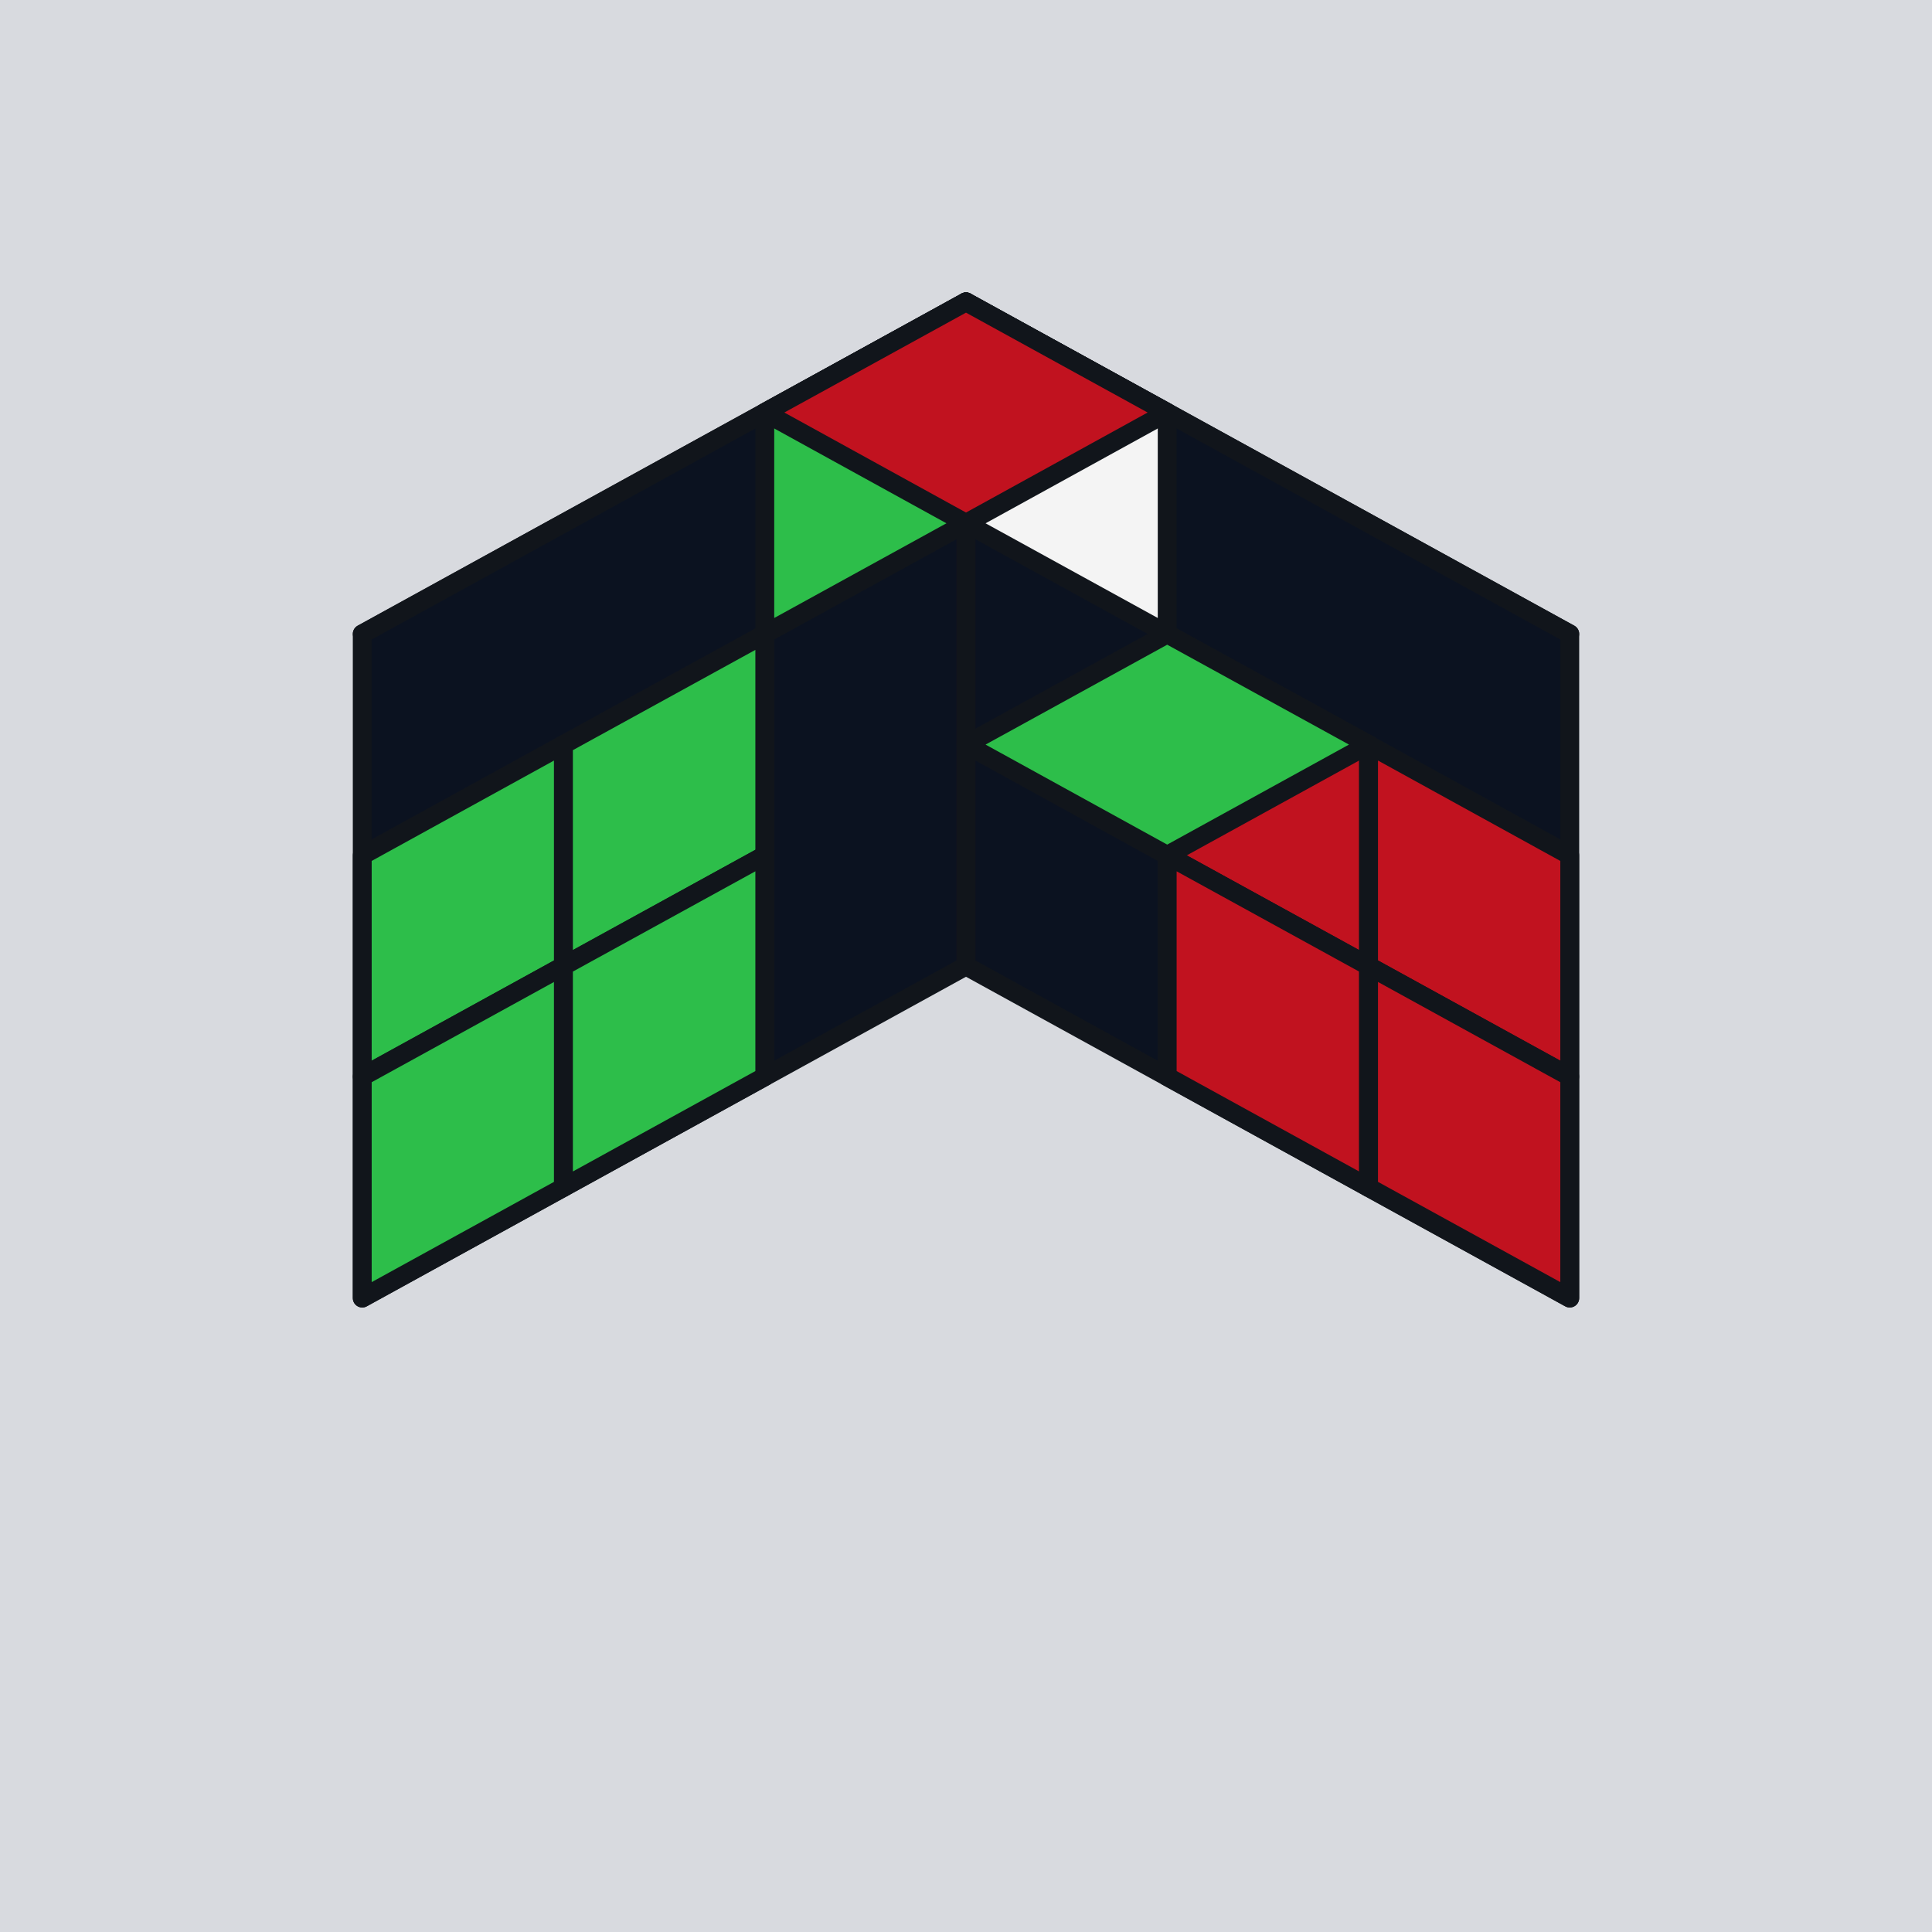
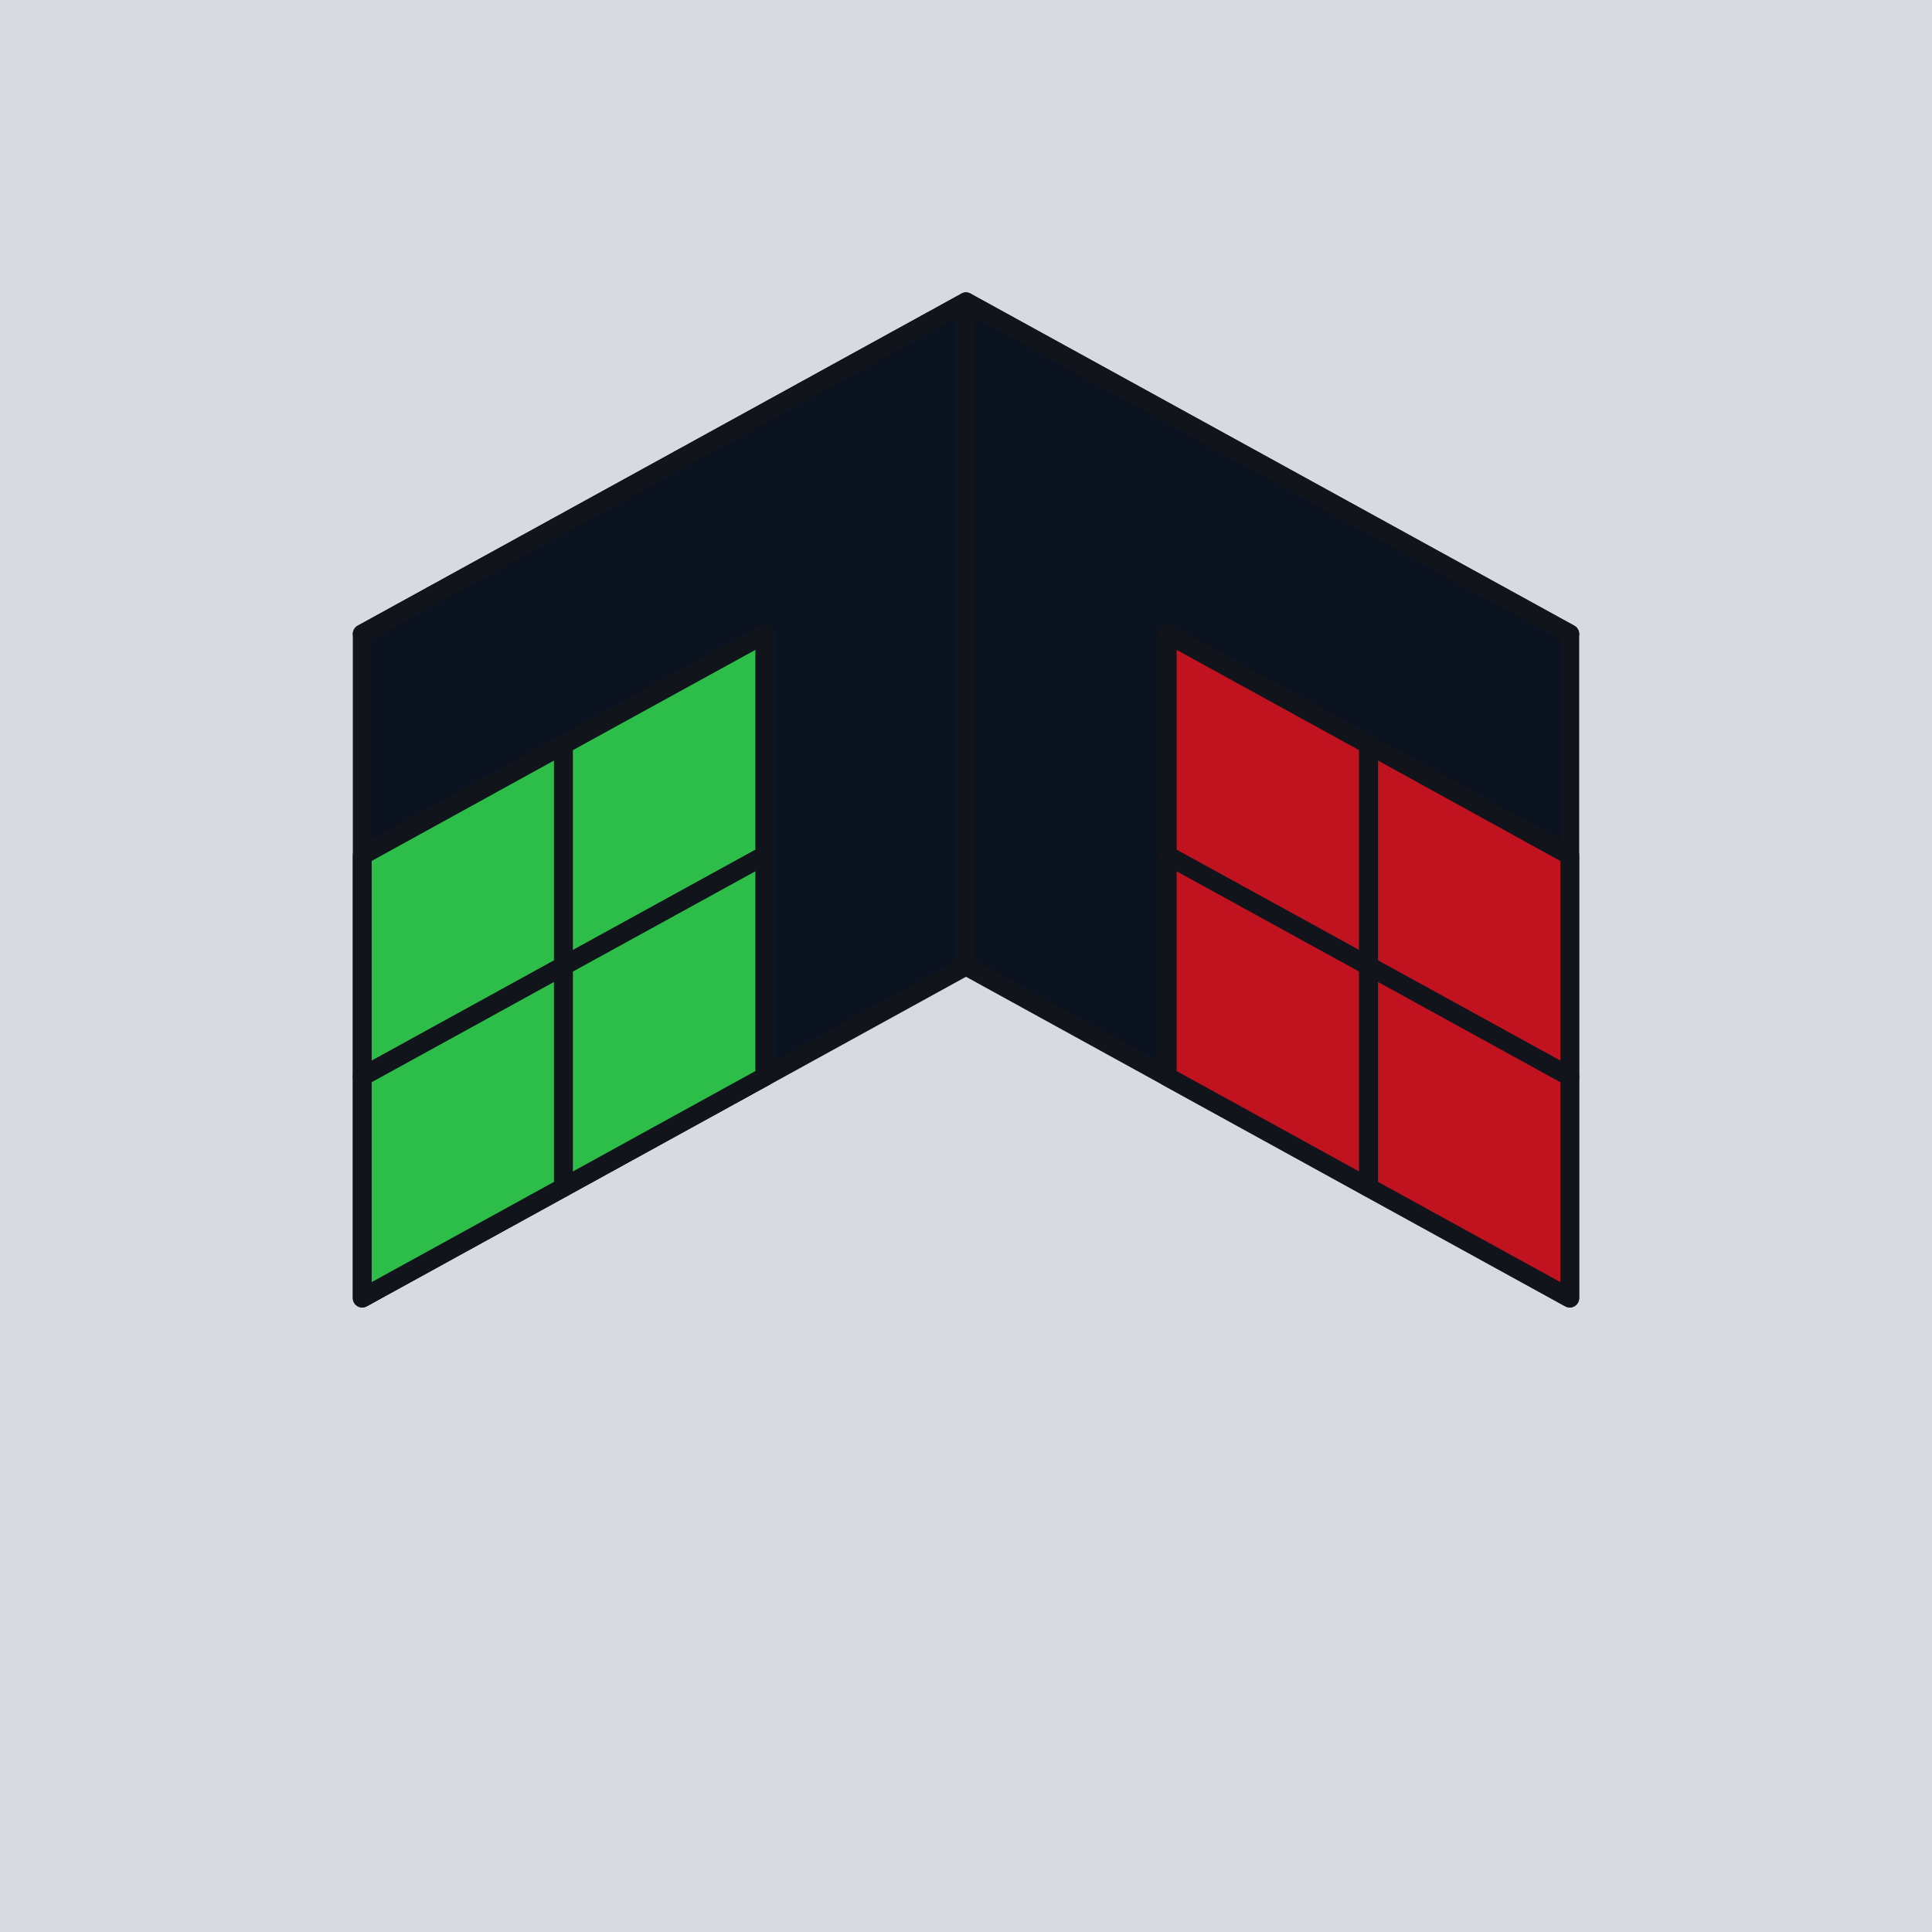
<svg xmlns="http://www.w3.org/2000/svg" viewBox="0 0 128 128">
  <rect x="0" y="0" width="128" height="128" fill="#D8DADF" />
  <polygon points="64.00,64.00 104.00,42.00 64.00,20.00 24.00,42.00" fill="#0B1220" stroke="#11151B" stroke-width="1.25" stroke-linejoin="round" />
  <polygon points="24.00,42.00 64.00,20.00 64.00,64.00 24.00,86.00" fill="#0B1220" stroke="#11151B" stroke-width="1.25" stroke-linejoin="round" />
  <polygon points="64.00,20.00 104.00,42.00 104.00,86.00 64.00,64.00" fill="#0B1220" stroke="#11151B" stroke-width="1.25" stroke-linejoin="round" />
-   <polygon points="50.67,27.33 64.00,20.00 64.00,34.67 50.67,42.00" fill="#2DBE4A" stroke="#11151B" stroke-width="1.25" stroke-linejoin="round" />
  <polygon points="24.00,56.67 37.33,49.33 37.33,64.00 24.00,71.33" fill="#2DBE4A" stroke="#11151B" stroke-width="1.25" stroke-linejoin="round" />
  <polygon points="37.33,49.33 50.67,42.00 50.67,56.67 37.33,64.00" fill="#2DBE4A" stroke="#11151B" stroke-width="1.25" stroke-linejoin="round" />
  <polygon points="24.00,71.33 37.33,64.00 37.33,78.67 24.00,86.00" fill="#2DBE4A" stroke="#11151B" stroke-width="1.25" stroke-linejoin="round" />
  <polygon points="37.33,64.00 50.67,56.67 50.67,71.33 37.33,78.67" fill="#2DBE4A" stroke="#11151B" stroke-width="1.25" stroke-linejoin="round" />
-   <polygon points="64.00,20.00 77.33,27.33 77.33,42.00 64.00,34.67" fill="#F4F4F4" stroke="#11151B" stroke-width="1.25" stroke-linejoin="round" />
  <polygon points="77.33,42.00 90.67,49.33 90.67,64.00 77.33,56.67" fill="#C1121F" stroke="#11151B" stroke-width="1.25" stroke-linejoin="round" />
  <polygon points="90.67,49.33 104.00,56.67 104.00,71.33 90.67,64.00" fill="#C1121F" stroke="#11151B" stroke-width="1.25" stroke-linejoin="round" />
  <polygon points="77.33,56.67 90.67,64.00 90.67,78.67 77.33,71.33" fill="#C1121F" stroke="#11151B" stroke-width="1.25" stroke-linejoin="round" />
  <polygon points="90.67,64.00 104.00,71.33 104.00,86.00 90.67,78.67" fill="#C1121F" stroke="#11151B" stroke-width="1.25" stroke-linejoin="round" />
-   <polygon points="77.33,56.67 90.67,49.33 77.33,42.00 64.00,49.33" fill="#2DBE4A" stroke="#11151B" stroke-width="1.25" stroke-linejoin="round" />
-   <polygon points="64.00,34.67 77.33,27.33 64.00,20.00 50.67,27.33" fill="#C1121F" stroke="#11151B" stroke-width="1.25" stroke-linejoin="round" />
</svg>
